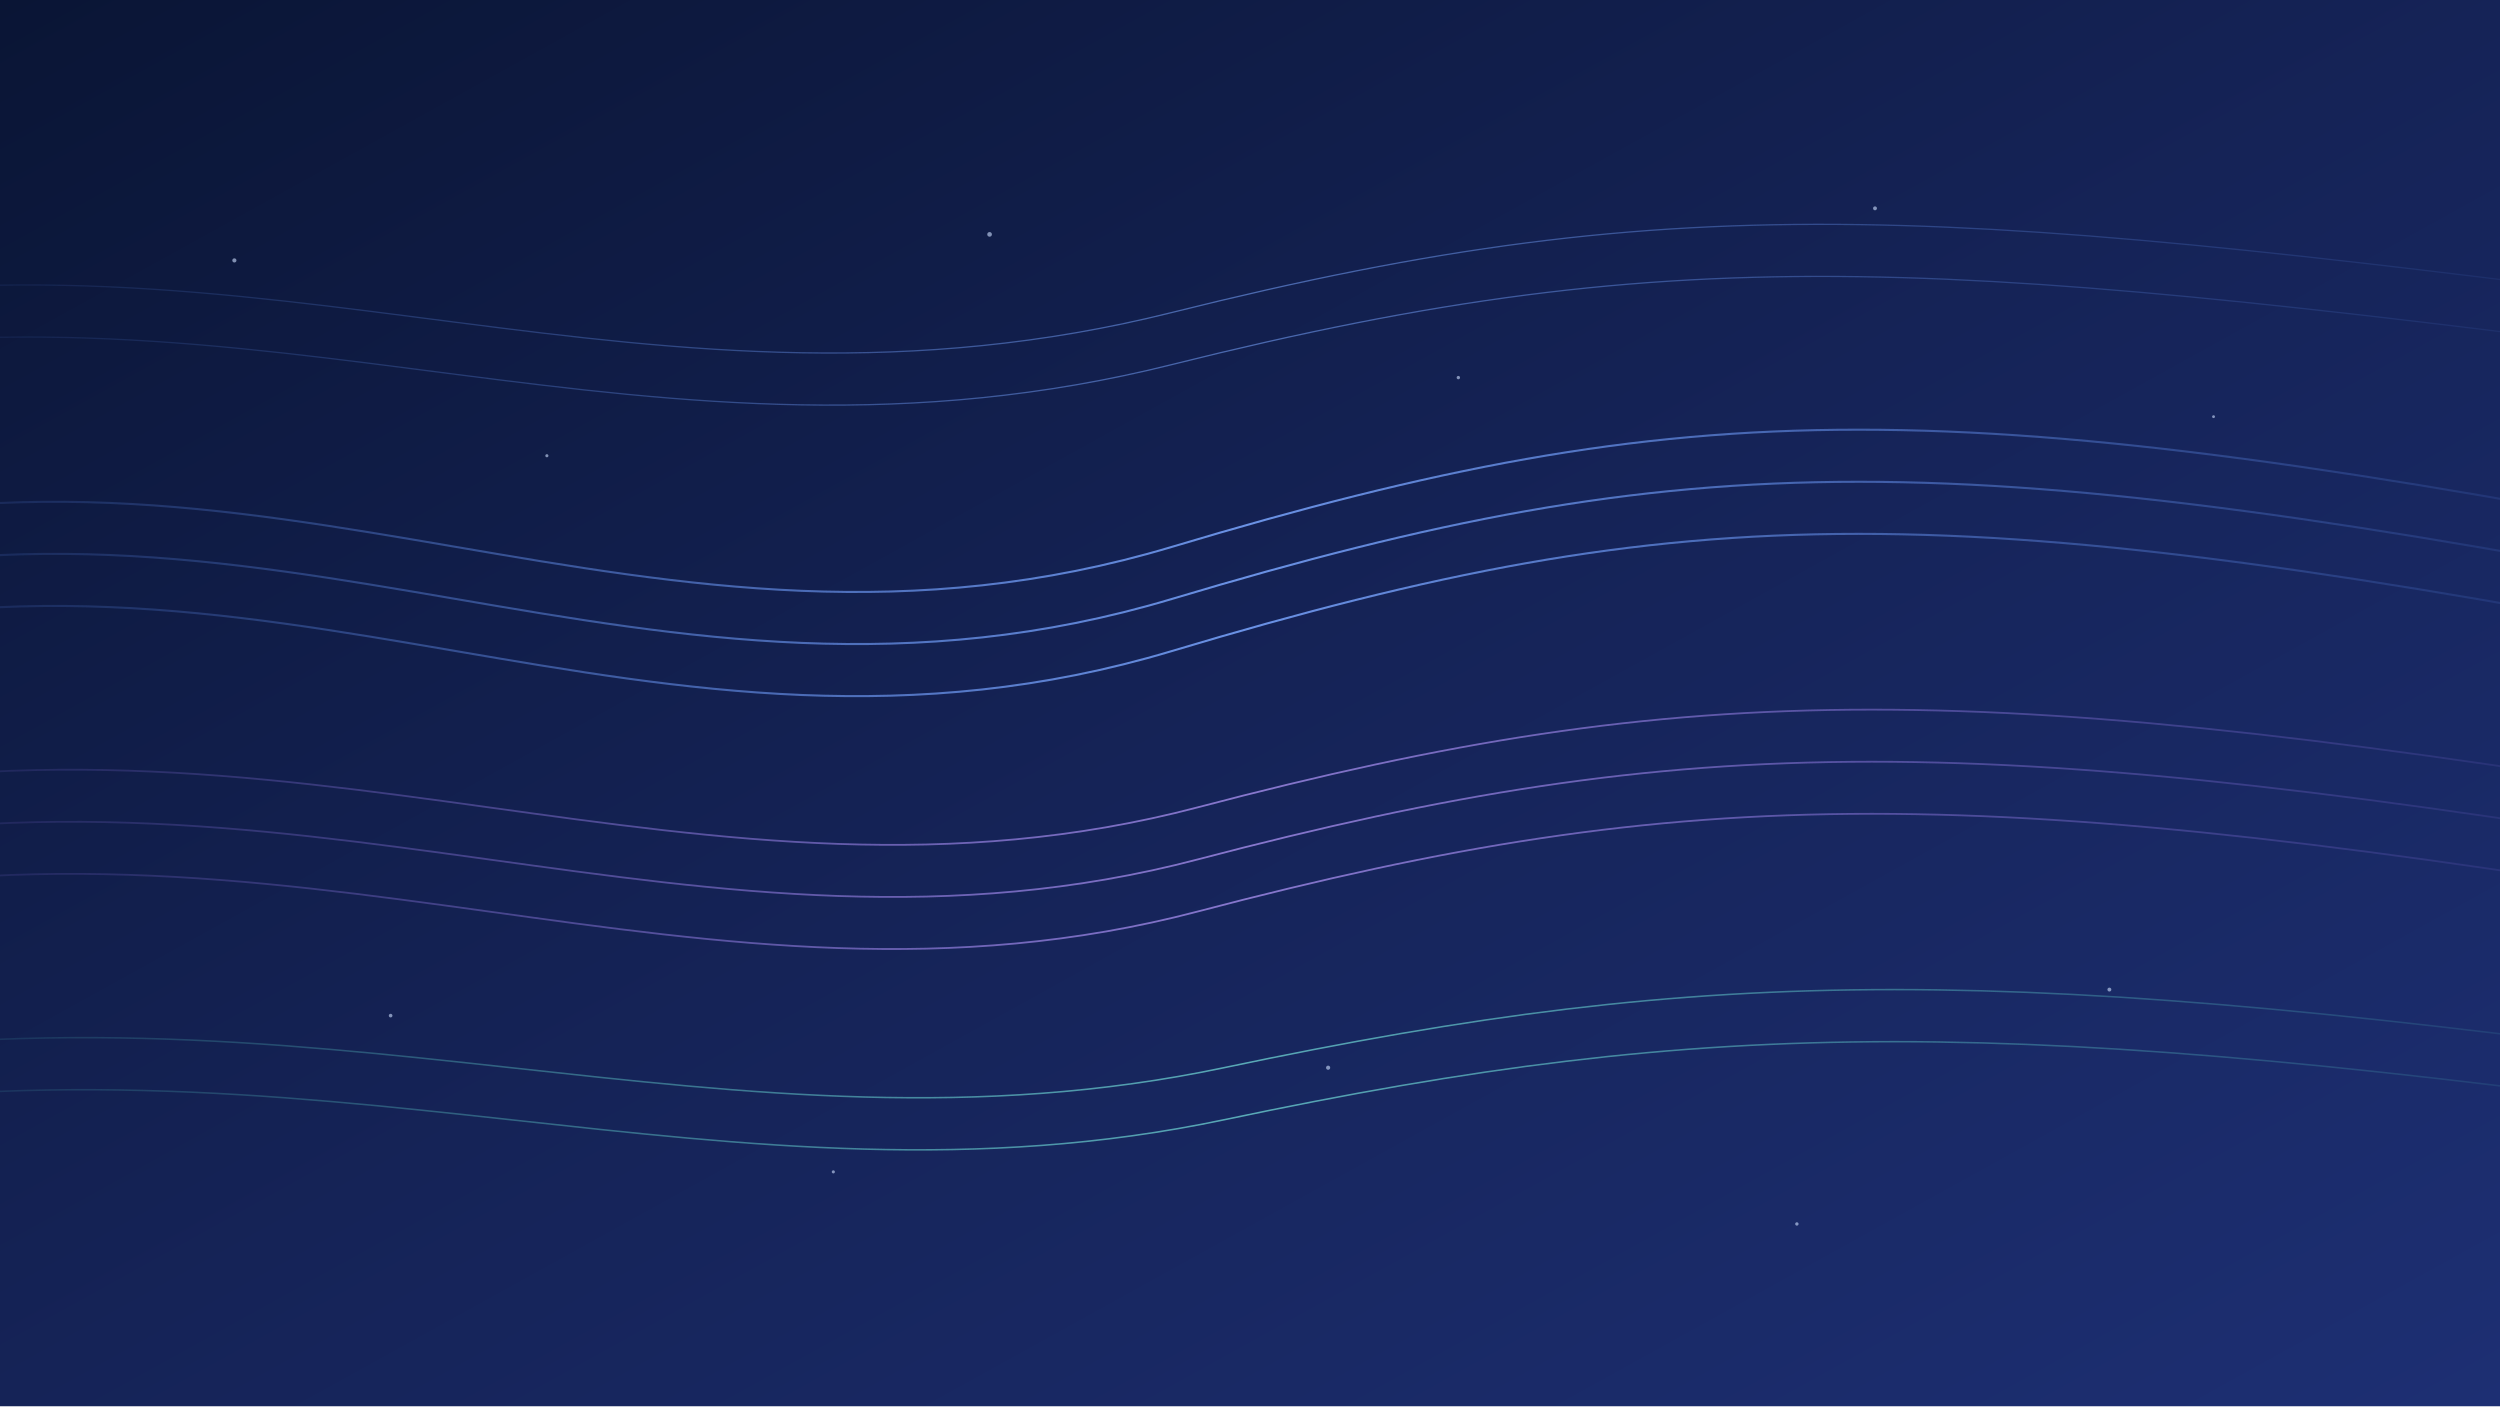
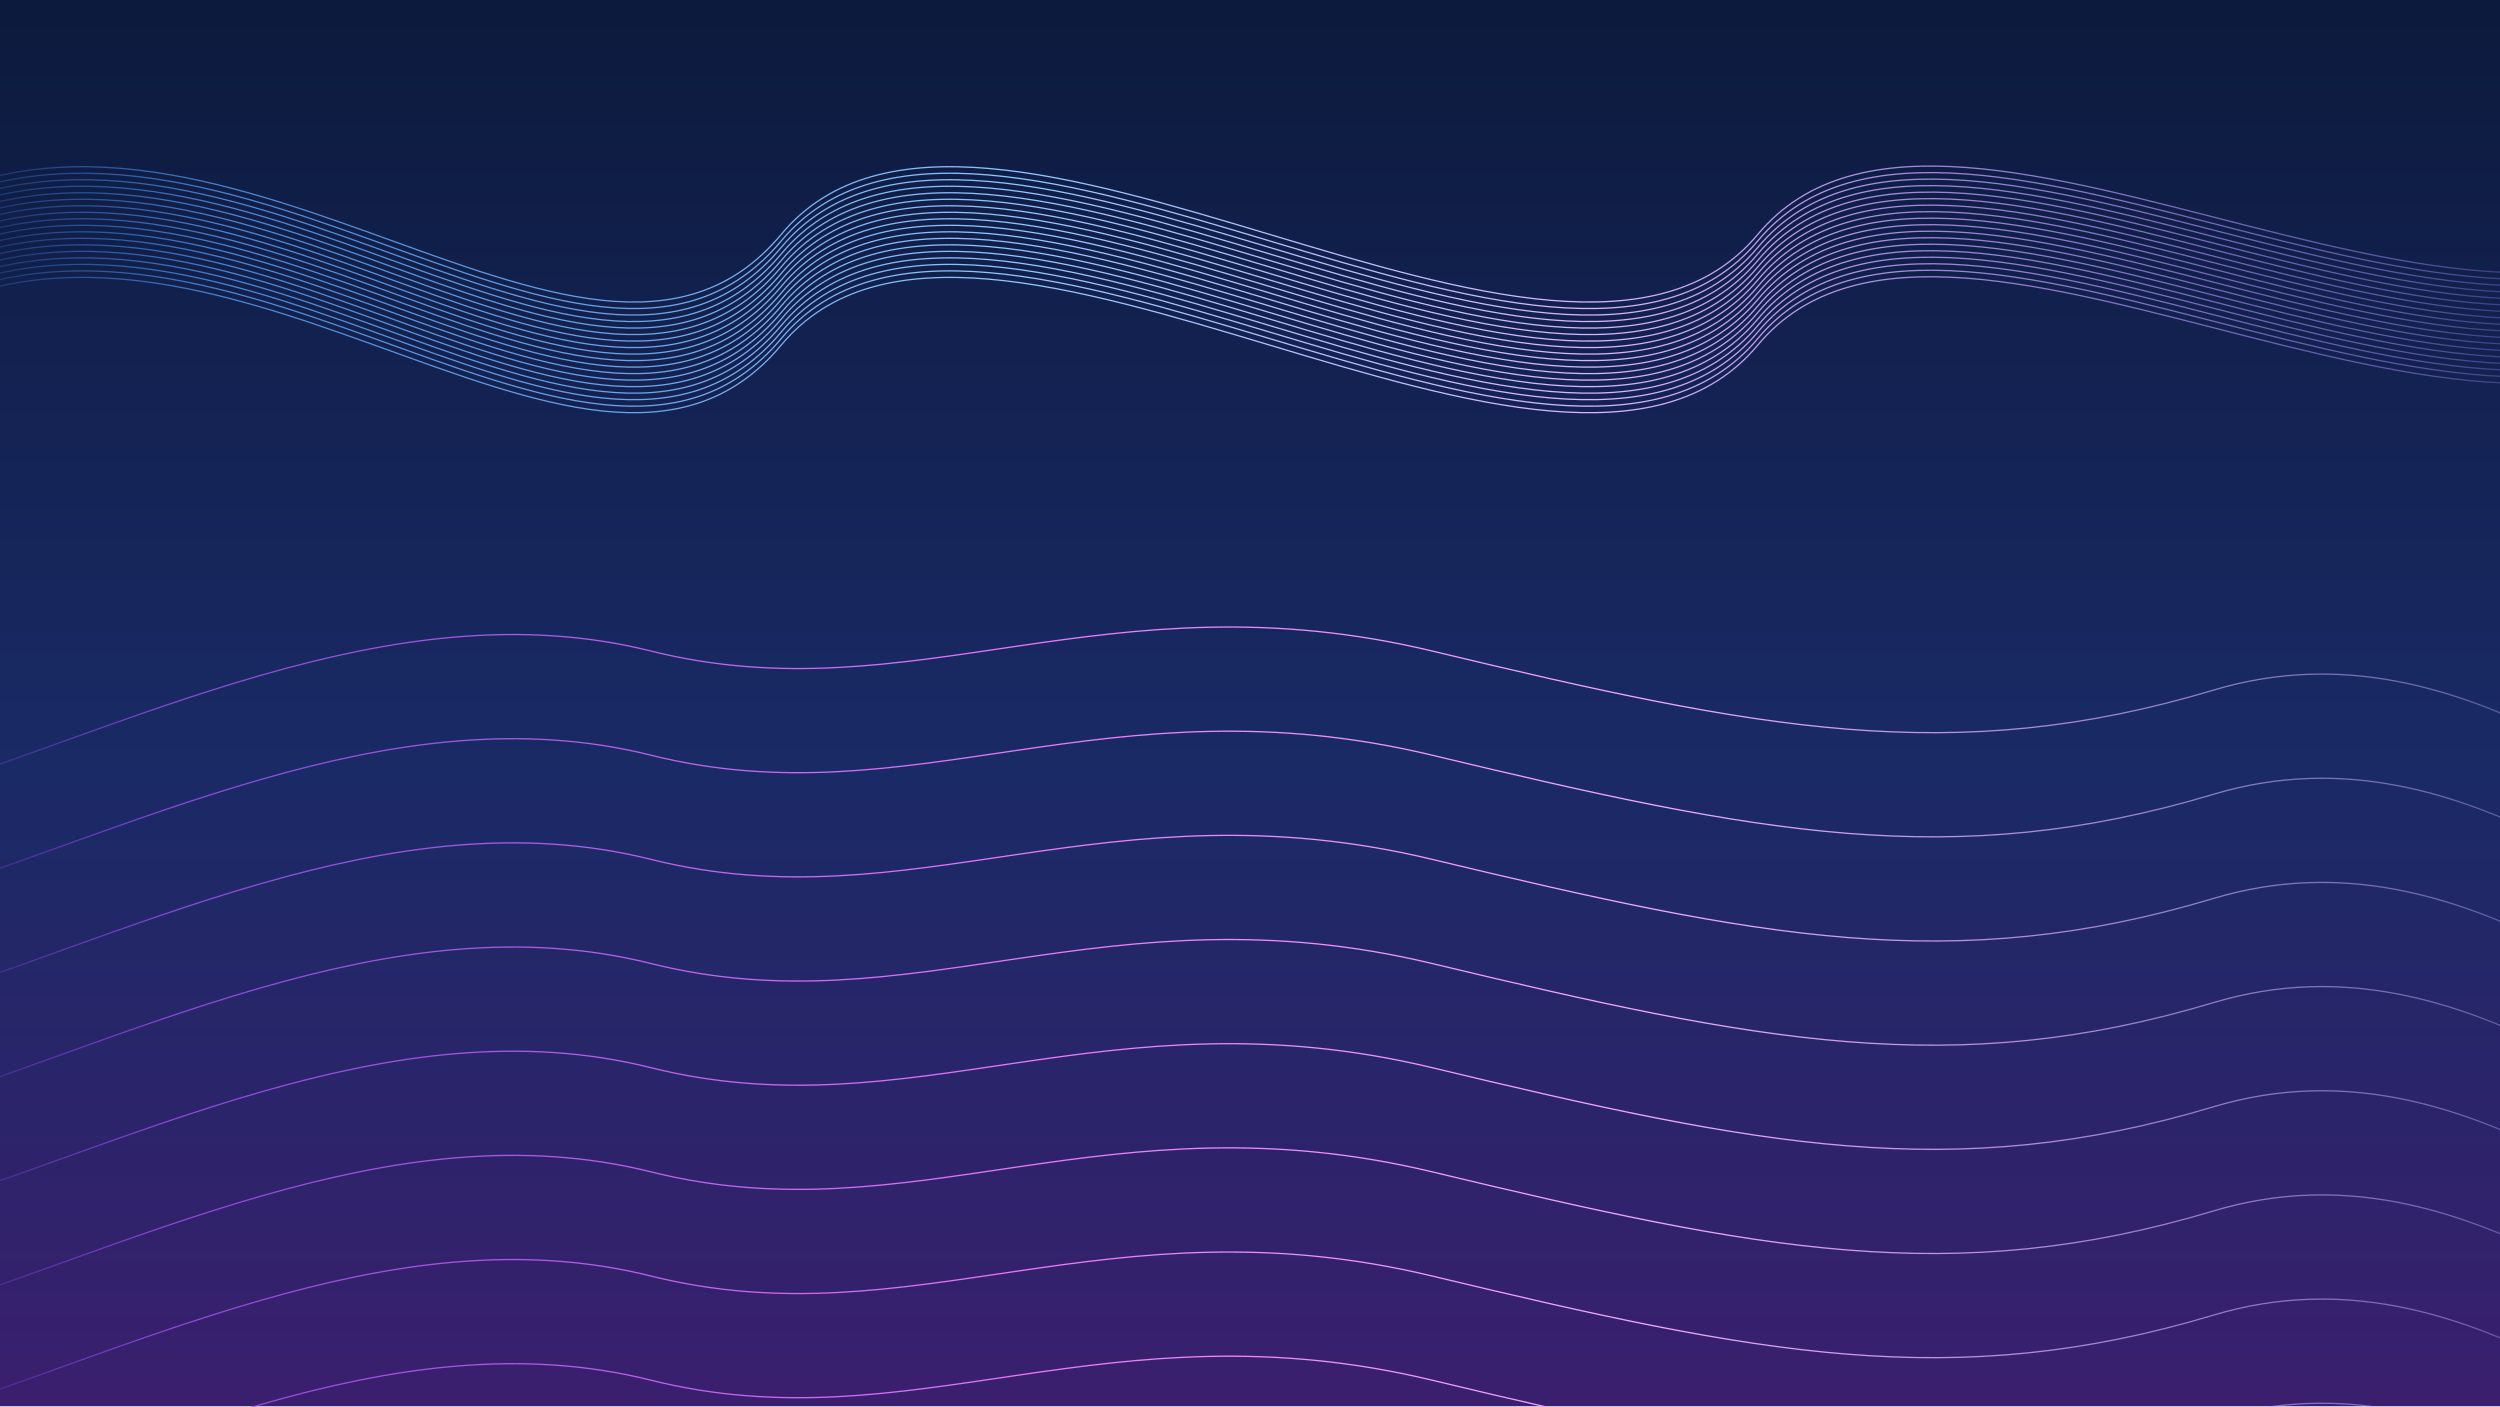
<svg xmlns="http://www.w3.org/2000/svg" viewBox="0 0 1920 1080" preserveAspectRatio="none">
  <defs>
-     <style>
-       .flow { transform-origin: 50% 50%; animation: flowDrift 18s ease-in-out infinite alternate; }
-       .flow-2 { animation-duration: 22s; animation-direction: alternate-reverse; }
-       .flow-3 { animation-duration: 26s; }
-       .flow-4 { animation-duration: 30s; animation-direction: alternate-reverse; }
-       @keyframes flowDrift {
-         0%   { transform: translateX(-40px); }
-         100% { transform: translateX(40px); }
-       }
-       @media (prefers-reduced-motion: reduce) {
-         .flow { animation: none; }
-       }
-     </style>
-     <linearGradient id="slideBgB" x1="0" y1="0" x2="1" y2="1">
-       <stop offset="0" stop-color="#0a1535" />
-       <stop offset="0.5" stop-color="#152357" />
-       <stop offset="1" stop-color="#1d2f73" />
+     <linearGradient id="bgD" x1="0" y1="0" x2="0" y2="1">
+       <stop offset="0" stop-color="#0c1a3d" />
+       <stop offset="0.55" stop-color="#1a2a66" />
+       <stop offset="1" stop-color="#3a1f6e" />
    </linearGradient>
-     <linearGradient id="lineBA" x1="0" y1="0" x2="1" y2="0">
-       <stop offset="0" stop-color="#5c8df6" stop-opacity="0" />
-       <stop offset="0.5" stop-color="#7aa6ff" stop-opacity="1" />
-       <stop offset="1" stop-color="#5c8df6" stop-opacity="0" />
+     <linearGradient id="ribbonTopD" x1="0" y1="0" x2="1" y2="0">
+       <stop offset="0" stop-color="#3b82f6" stop-opacity="0" />
+       <stop offset="0.12" stop-color="#60a5fa" stop-opacity="0.75" />
+       <stop offset="0.4" stop-color="#93c5fd" stop-opacity="1" />
+       <stop offset="0.6" stop-color="#d8b4fe" stop-opacity="1" />
+       <stop offset="0.88" stop-color="#a78bfa" stop-opacity="0.5" />
+       <stop offset="1" stop-color="#6366f1" stop-opacity="0" />
    </linearGradient>
-     <linearGradient id="lineBB" x1="0" y1="0" x2="1" y2="0">
-       <stop offset="0" stop-color="#9b7bff" stop-opacity="0" />
-       <stop offset="0.5" stop-color="#b89bff" stop-opacity="1" />
-       <stop offset="1" stop-color="#9b7bff" stop-opacity="0" />
-     </linearGradient>
-     <linearGradient id="lineBC" x1="0" y1="0" x2="1" y2="0">
-       <stop offset="0" stop-color="#5be3d7" stop-opacity="0" />
-       <stop offset="0.5" stop-color="#7df0e6" stop-opacity="1" />
-       <stop offset="1" stop-color="#5be3d7" stop-opacity="0" />
+     <linearGradient id="ribbonBotD" x1="0" y1="0" x2="1" y2="0">
+       <stop offset="0" stop-color="#7c3aed" stop-opacity="0" />
+       <stop offset="0.1" stop-color="#a855f7" stop-opacity="0.75" />
+       <stop offset="0.4" stop-color="#e879f9" stop-opacity="1" />
+       <stop offset="0.62" stop-color="#f0abfc" stop-opacity="1" />
+       <stop offset="0.9" stop-color="#c4b5fd" stop-opacity="0.45" />
+       <stop offset="1" stop-color="#818cf8" stop-opacity="0" />
    </linearGradient>
  </defs>
-   <rect width="1920" height="1080" fill="url(#slideBgB)" />
-   <g class="flow flow-1" fill="none" stroke="url(#lineBA)" stroke-width="1.6" opacity="0.85">
-     <path d="M-200,420 C200,300 500,540 900,420 S1500,300 2120,420" />
-     <path d="M-200,460 C200,340 500,580 900,460 S1500,340 2120,460" />
-     <path d="M-200,500 C200,380 500,620 900,500 S1500,380 2120,500" />
+   <rect width="1920" height="1080" fill="url(#bgD)" />
+   <g fill="none" stroke="url(#ribbonTopD)" stroke-width="1">
+     <path d="M-100,180 C150,0   450,360 600,180 S1200,360 1350,180 S1950,360 2120,130" />
+     <path d="M-100,185 C150,5   450,365 600,185 S1200,365 1350,185 S1950,365 2120,135" />
+     <path d="M-100,190 C150,10  450,370 600,190 S1200,370 1350,190 S1950,370 2120,140" />
+     <path d="M-100,195 C150,15  450,375 600,195 S1200,375 1350,195 S1950,375 2120,145" />
+     <path d="M-100,200 C150,20  450,380 600,200 S1200,380 1350,200 S1950,380 2120,150" />
+     <path d="M-100,205 C150,25  450,385 600,205 S1200,385 1350,205 S1950,385 2120,155" />
+     <path d="M-100,210 C150,30  450,390 600,210 S1200,390 1350,210 S1950,390 2120,160" />
+     <path d="M-100,215 C150,35  450,395 600,215 S1200,395 1350,215 S1950,395 2120,165" />
+     <path d="M-100,220 C150,40  450,400 600,220 S1200,400 1350,220 S1950,400 2120,170" />
+     <path d="M-100,225 C150,45  450,405 600,225 S1200,405 1350,225 S1950,405 2120,175" />
+     <path d="M-100,230 C150,50  450,410 600,230 S1200,410 1350,230 S1950,410 2120,180" />
+     <path d="M-100,235 C150,55  450,415 600,235 S1200,415 1350,235 S1950,415 2120,185" />
+     <path d="M-100,240 C150,60  450,420 600,240 S1200,420 1350,240 S1950,420 2120,190" />
+     <path d="M-100,245 C150,65  450,425 600,245 S1200,425 1350,245 S1950,425 2120,195" />
+     <path d="M-100,250 C150,70  450,430 600,250 S1200,430 1350,250 S1950,430 2120,200" />
+     <path d="M-100,255 C150,75  450,435 600,255 S1200,435 1350,255 S1950,435 2120,205" />
+     <path d="M-100,260 C150,80  450,440 600,260 S1200,440 1350,260 S1950,440 2120,210" />
+     <path d="M-100,265 C150,85  450,445 600,265 S1200,445 1350,265 S1950,445 2120,215" />
  </g>
-   <g class="flow flow-2" fill="none" stroke="url(#lineBB)" stroke-width="1.4" opacity="0.7">
-     <path d="M-200,620 C220,520 540,720 920,620 S1520,520 2120,620" />
-     <path d="M-200,660 C220,560 540,760 920,660 S1520,560 2120,660" />
-     <path d="M-200,700 C220,600 540,800 920,700 S1520,600 2120,700" />
-   </g>
-   <g class="flow flow-3" fill="none" stroke="url(#lineBC)" stroke-width="1.2" opacity="0.65">
-     <path d="M-200,820 C240,740 560,900 940,820 S1540,740 2120,820" />
-     <path d="M-200,860 C240,780 560,940 940,860 S1540,780 2120,860" />
-   </g>
-   <g class="flow flow-4" fill="none" stroke="url(#lineBA)" stroke-width="1" opacity="0.55">
-     <path d="M-200,240 C200,160 500,340 900,240 S1500,160 2120,240" />
-     <path d="M-200,280 C200,200 500,380 900,280 S1500,200 2120,280" />
-   </g>
-   <g fill="#cfe0ff" opacity="0.6">
-     <circle cx="180" cy="200" r="1.6" />
-     <circle cx="420" cy="350" r="1.2" />
-     <circle cx="760" cy="180" r="1.8" />
-     <circle cx="1120" cy="290" r="1.3" />
-     <circle cx="1440" cy="160" r="1.5" />
-     <circle cx="1700" cy="320" r="1.1" />
-     <circle cx="300" cy="780" r="1.4" />
-     <circle cx="640" cy="900" r="1.2" />
-     <circle cx="1020" cy="820" r="1.6" />
-     <circle cx="1380" cy="940" r="1.3" />
-     <circle cx="1620" cy="760" r="1.5" />
+   <g fill="none" stroke="url(#ribbonBotD)" stroke-width="1">
+     <path d="M-100,620  C100,560  300,450  500,500  S850,440  1100,500  S1500,590  1700,530  S2050,650  2120,630" />
+     <path d="M-100,700  C100,640  300,530  500,580  S850,520  1100,580  S1500,670  1700,610  S2050,730  2120,710" />
+     <path d="M-100,780  C100,720  300,610  500,660  S850,600  1100,660  S1500,750  1700,690  S2050,810  2120,790" />
+     <path d="M-100,860  C100,800  300,690  500,740  S850,680  1100,740  S1500,830  1700,770  S2050,890  2120,870" />
+     <path d="M-100,940  C100,880  300,770  500,820  S850,760  1100,820  S1500,910  1700,850  S2050,970  2120,950" />
+     <path d="M-100,1020 C100,960  300,850  500,900  S850,840  1100,900  S1500,990  1700,930  S2050,1050 2120,1030" />
+     <path d="M-100,1100 C100,1040 300,930  500,980  S850,920  1100,980  S1500,1070 1700,1010 S2050,1130 2120,1110" />
+     <path d="M-100,1180 C100,1120 300,1010 500,1060 S850,1000 1100,1060 S1500,1150 1700,1090 S2050,1210 2120,1190" />
+     <path d="M-100,1260 C100,1200 300,1090 500,1140 S850,1080 1100,1140 S1500,1230 1700,1170 S2050,1290 2120,1270" />
+     <path d="M-100,1340 C100,1280 300,1170 500,1220 S850,1160 1100,1220 S1500,1310 1700,1250 S2050,1370 2120,1350" />
+     <path d="M-100,1420 C100,1360 300,1250 500,1300 S850,1240 1100,1300 S1500,1390 1700,1330 S2050,1450 2120,1430" />
  </g>
</svg>
